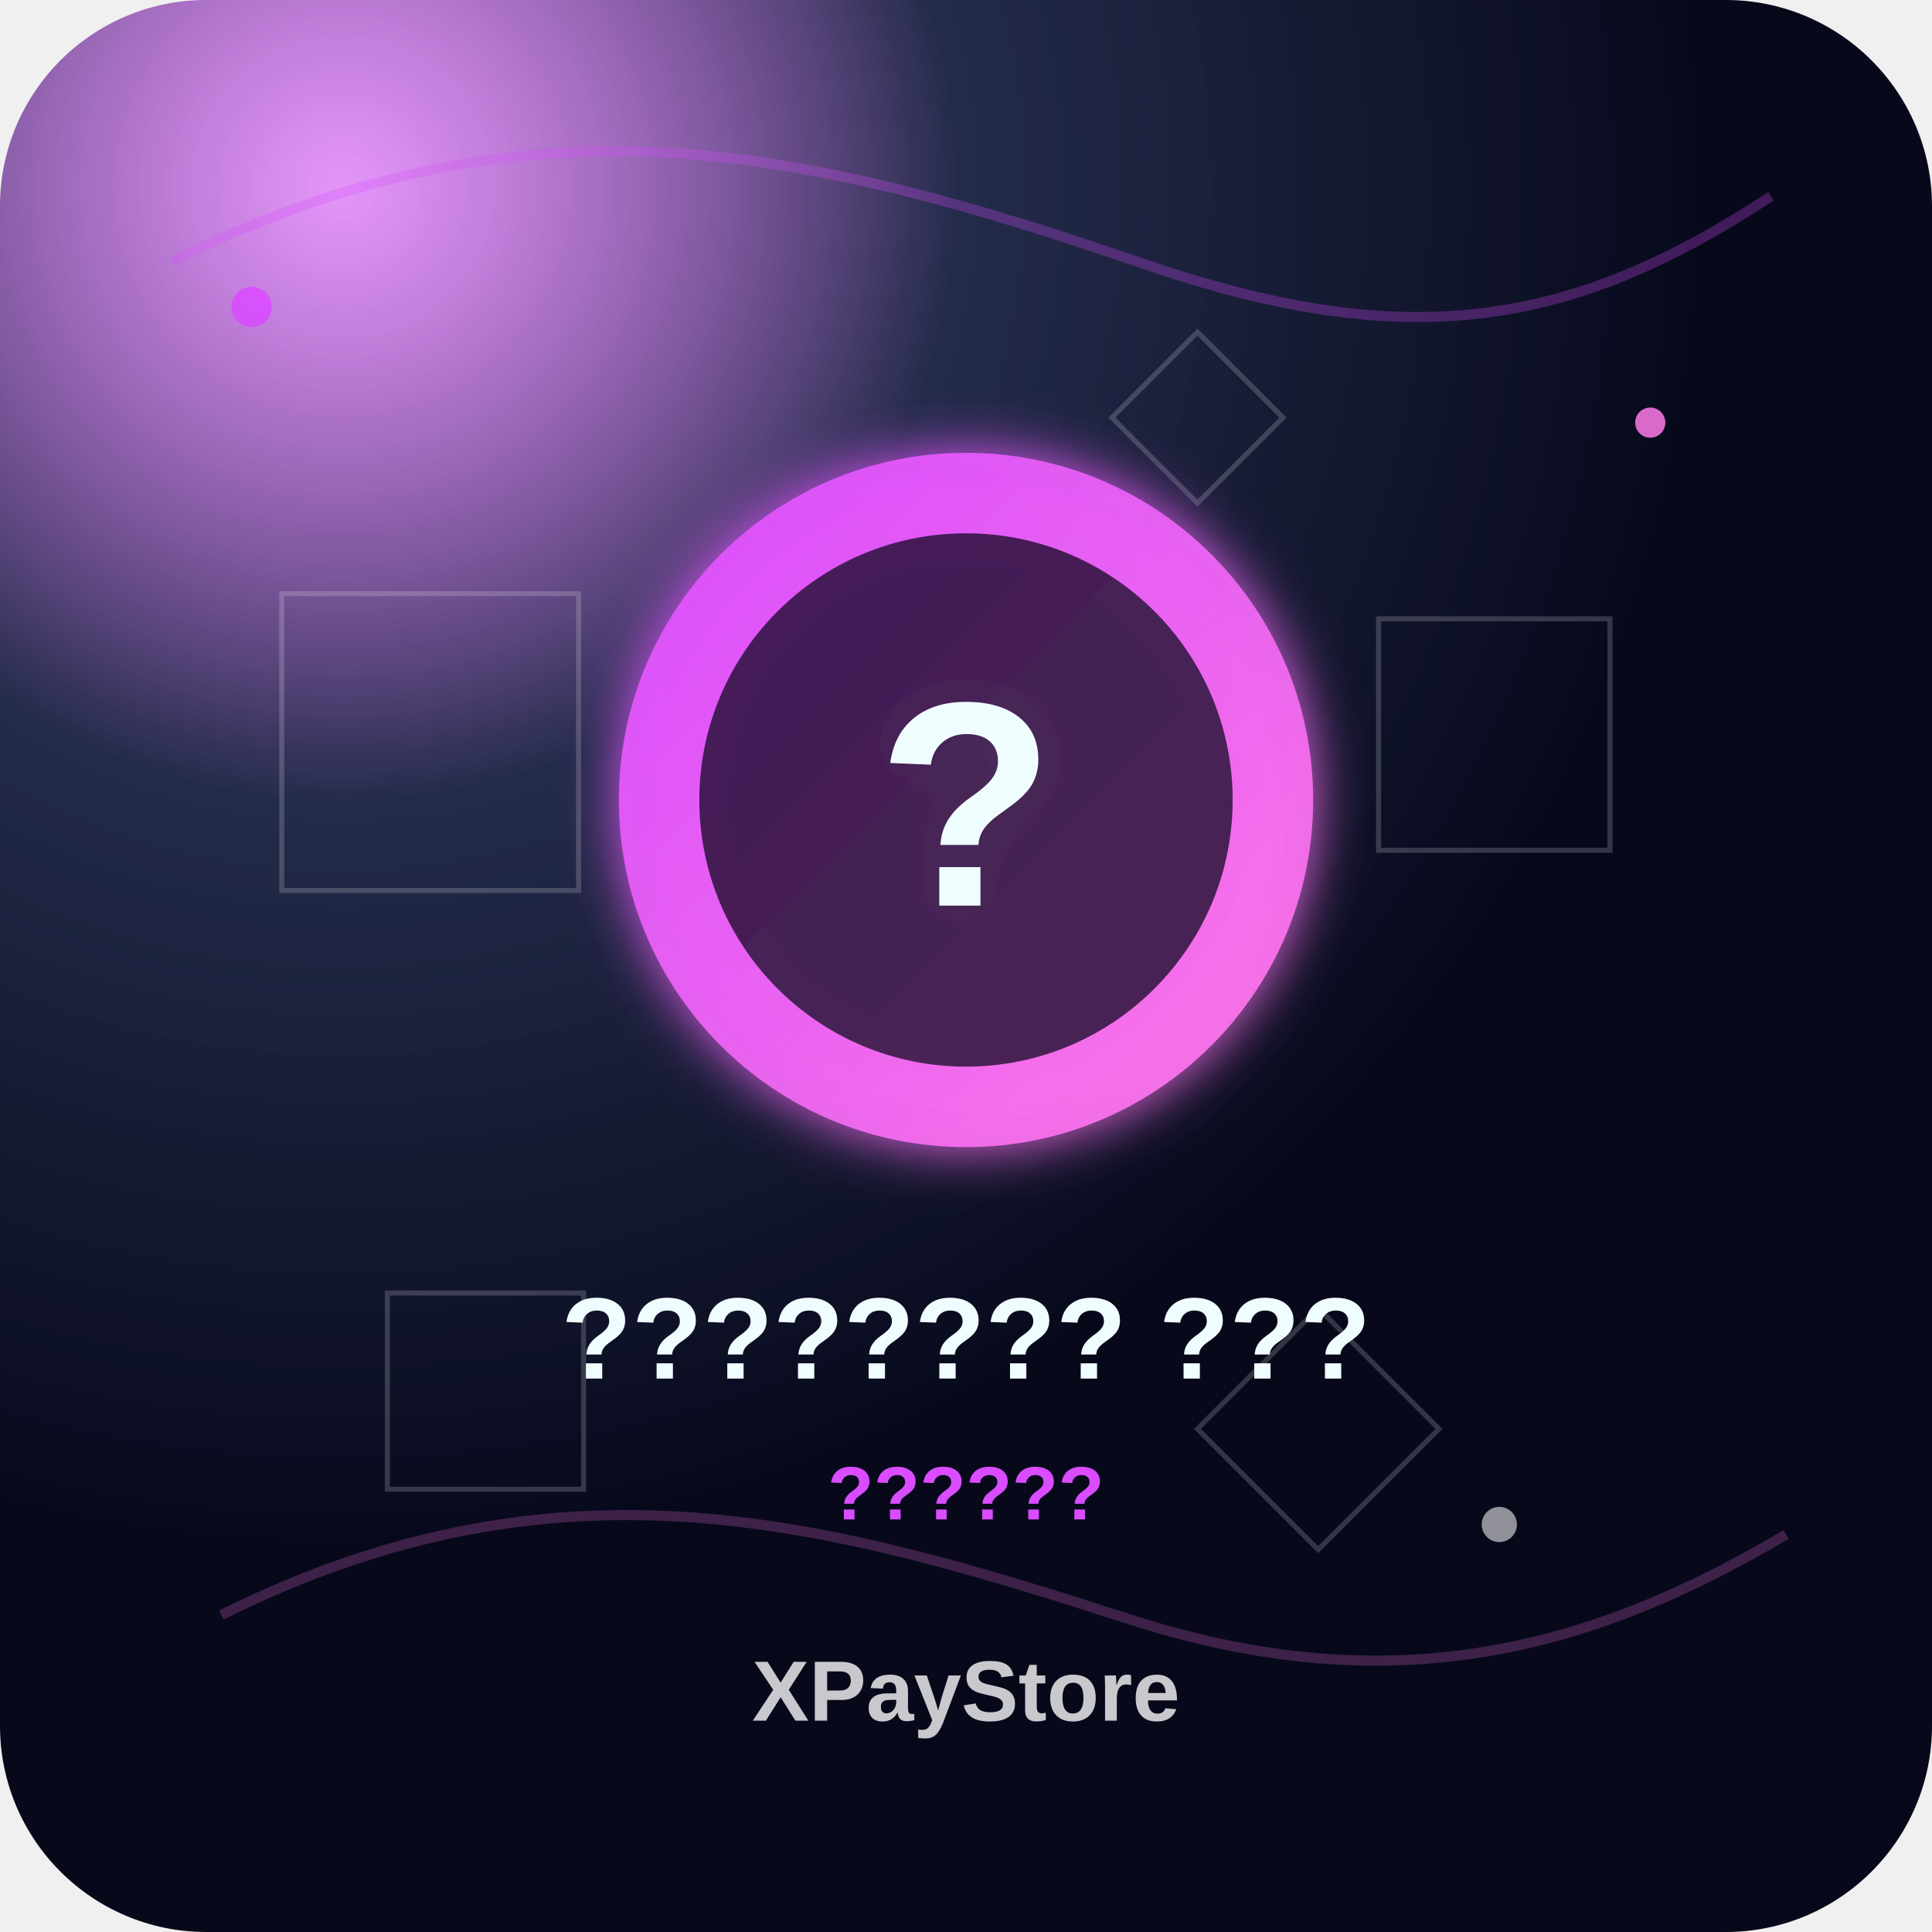
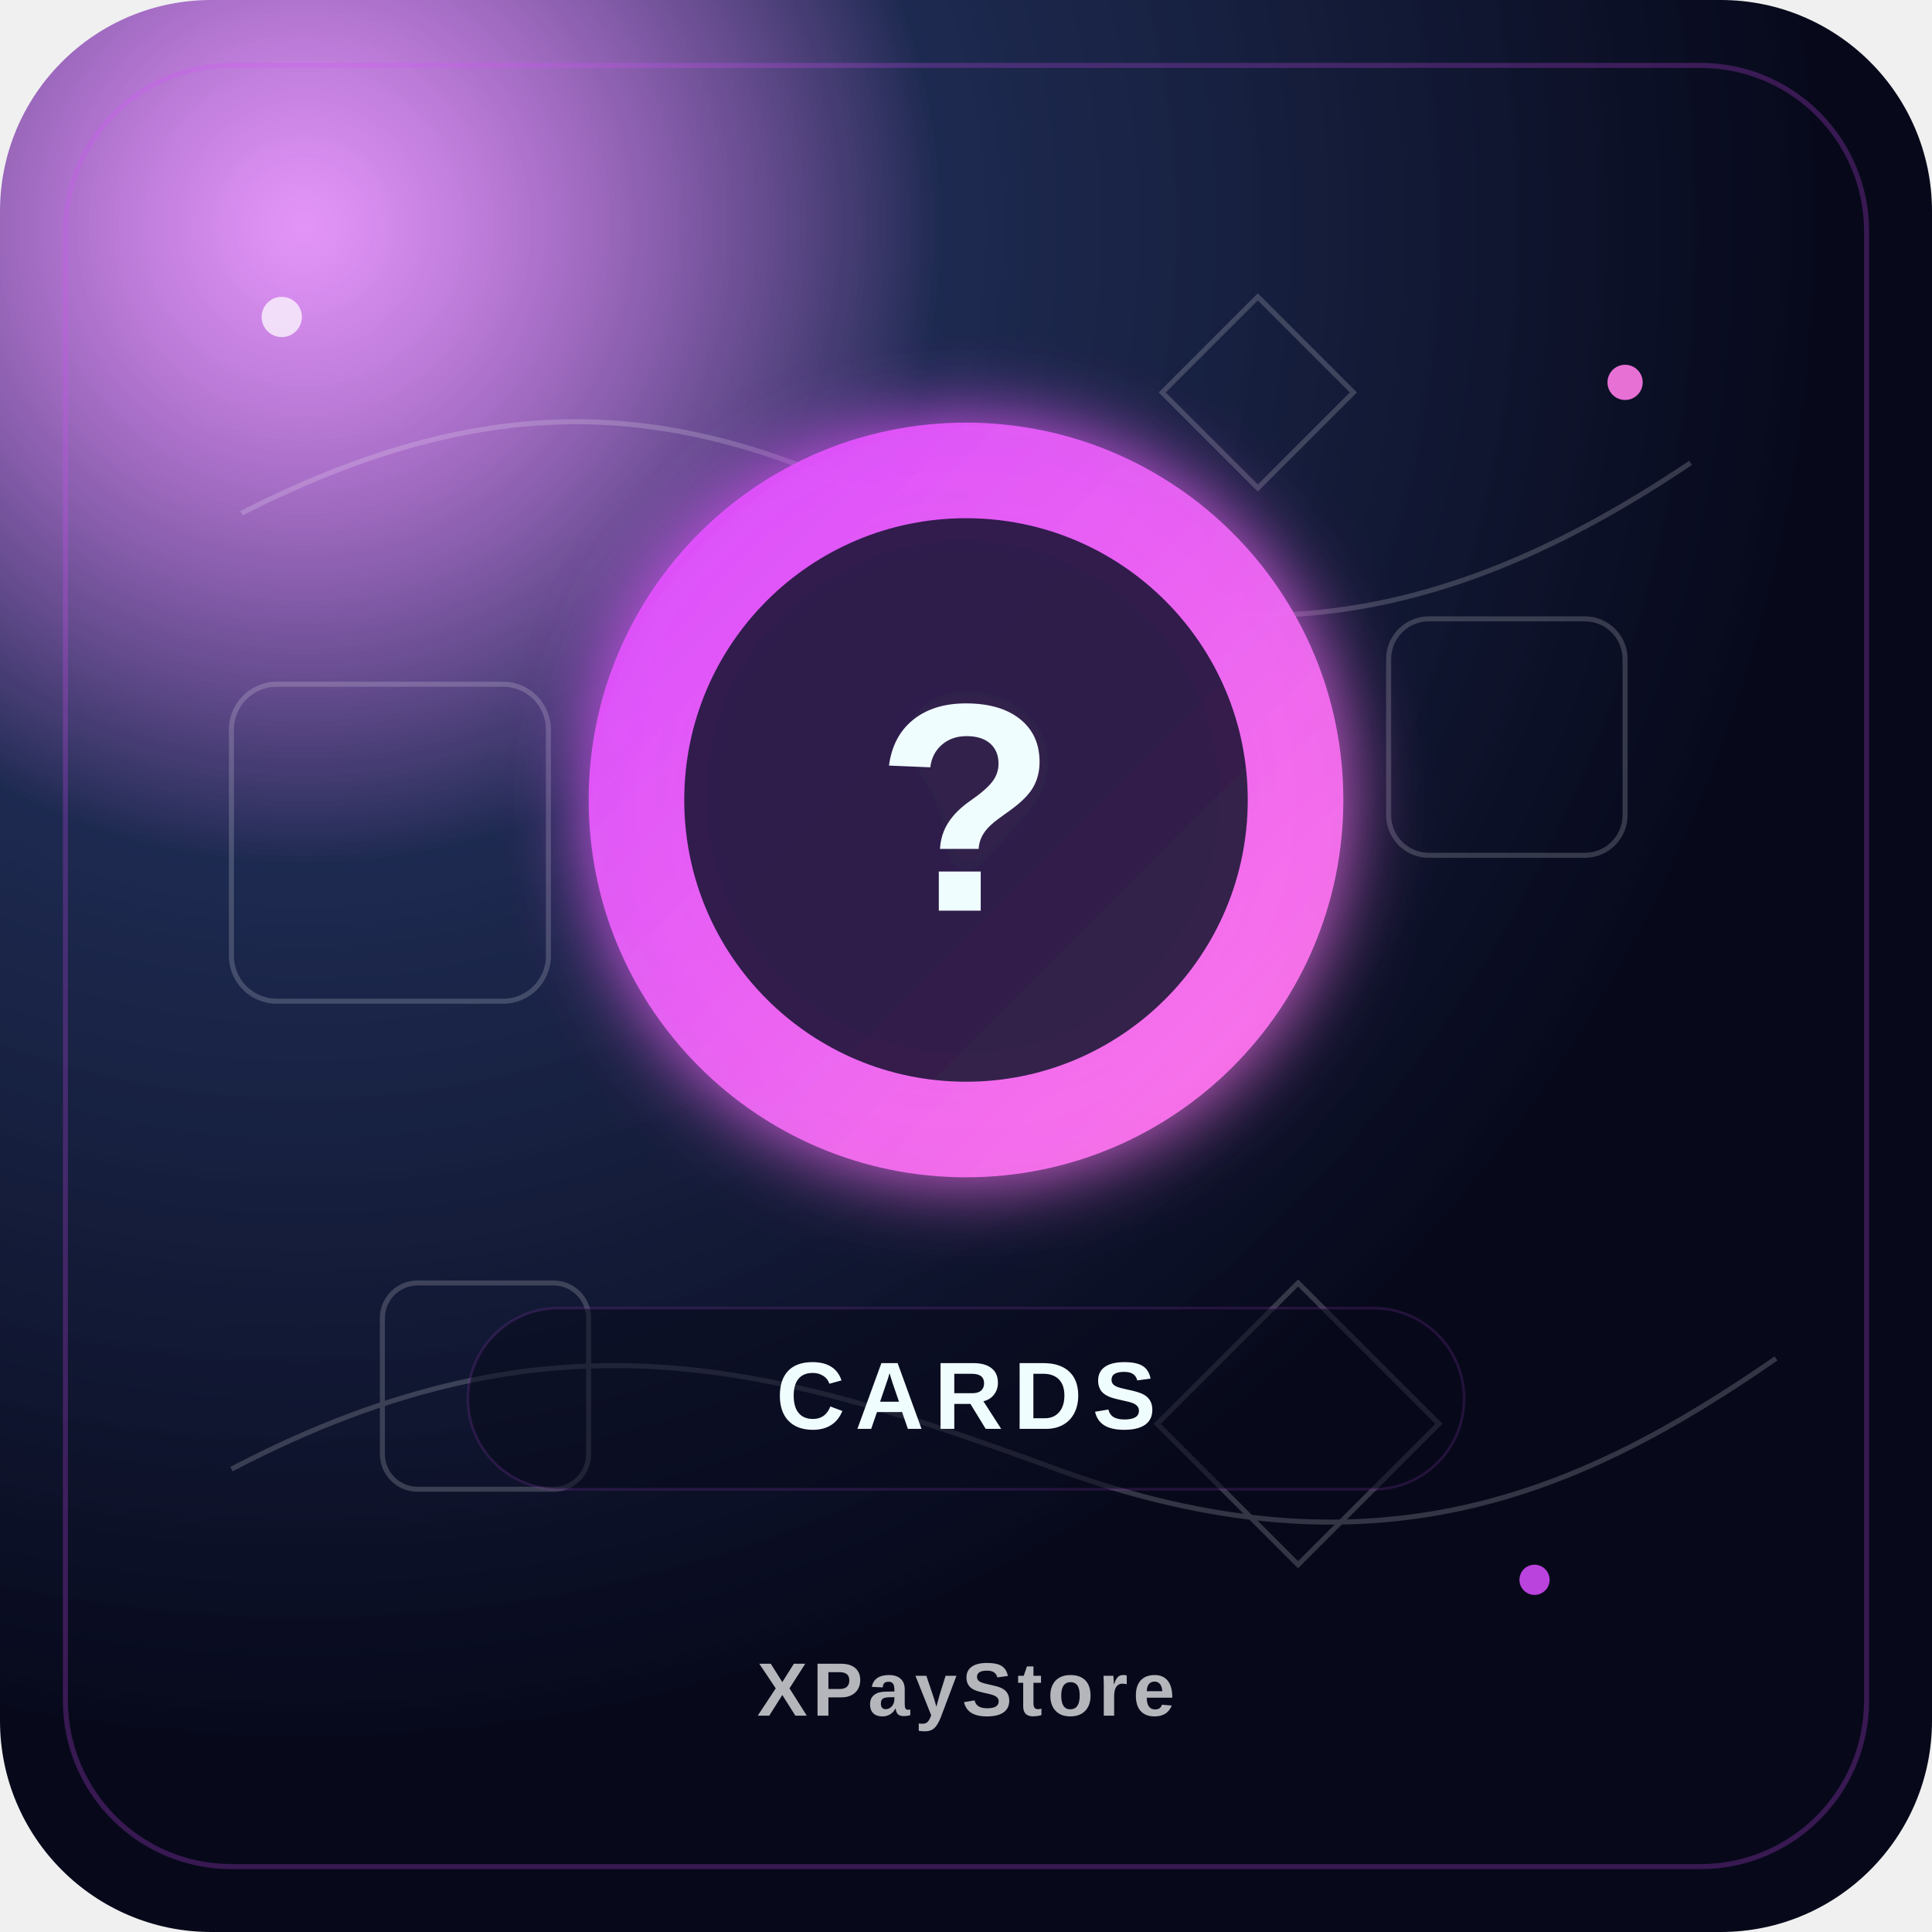
- <svg xmlns="http://www.w3.org/2000/svg" width="768" height="768" viewBox="0 0 768 768" direction="rtl">
+ <svg xmlns="http://www.w3.org/2000/svg" width="768" height="768" viewBox="0 0 768 768">
  <defs>
-     <radialGradient id="g1xpaycatcardssvg" cx="18%" cy="10%" r="70%">
+     <radialGradient id="bgxpaycatcardssvg" cx="16%" cy="12%" r="78%">
      <stop offset="0" stop-color="#D94CFF" stop-opacity="0.55" />
-       <stop offset="0.45" stop-color="#121A3C" stop-opacity="0.92" />
+       <stop offset="0.42" stop-color="#15224A" stop-opacity="0.96" />
      <stop offset="1" stop-color="#07091B" />
    </radialGradient>
-     <linearGradient id="g2xpaycatcardssvg" x1="0" x2="1" y1="0" y2="1">
+     <linearGradient id="brandxpaycatcardssvg" x1="0" x2="1" y1="0" y2="1">
      <stop offset="0" stop-color="#D94CFF" />
      <stop offset="1" stop-color="#FF7AE8" />
    </linearGradient>
-     <filter id="glowxpaycatcardssvg" x="-40%" y="-40%" width="180%" height="180%">
-       <feGaussianBlur stdDeviation="11" result="blur" />
+     <filter id="softGlowxpaycatcardssvg" x="-45%" y="-45%" width="190%" height="190%">
+       <feGaussianBlur stdDeviation="16" result="blur" />
      <feMerge>
        <feMergeNode in="blur" />
        <feMergeNode in="SourceGraphic" />
      </feMerge>
    </filter>
  </defs>
-   <rect width="768" height="768" rx="82" fill="url(#g1xpaycatcardssvg)" />
-   <path d="M68 104 C210 34 318 58 455 105 C560 141 625 130 704 78" fill="none" stroke="#D94CFF" stroke-opacity="0.28" stroke-width="4" />
-   <path d="M88 642 C224 574 332 606 450 644 C562 680 642 650 710 610" fill="none" stroke="#FF7AE8" stroke-opacity="0.22" stroke-width="4" />
-   <circle cx="100" cy="122" r="8" fill="#D94CFF" opacity="0.9" />
-   <circle cx="656" cy="168" r="6" fill="#FF7AE8" opacity="0.85" />
-   <circle cx="596" cy="606" r="7" fill="#FFFFFF" opacity="0.55" />
+   <rect width="768" height="768" rx="84" fill="url(#bgxpaycatcardssvg)" />
+   <rect x="26" y="26" width="716" height="716" rx="66" fill="none" stroke="#D94CFF" stroke-opacity="0.24" stroke-width="2" />
  <g opacity="0.18" stroke="#FFFFFF" stroke-width="2" fill="none">
-     <path d="M112 236h118v118H112z" />
-     <path d="M548 246h92v92h-92z" />
-     <path d="M154 514h78v78h-78z" />
-     <path d="M476 132l34 34-34 34-34-34z" />
-     <path d="M524 520l48 48-48 48-48-48z" />
+     <path d="M96 204 C206 148 282 162 372 210 C486 270 580 246 672 184" />
+     <path d="M92 584 C222 516 310 544 420 584 C546 630 628 594 706 540" />
+     <rect x="92" y="272" width="126" height="126" rx="18" />
+     <rect x="552" y="246" width="94" height="94" rx="16" />
+     <rect x="152" y="510" width="82" height="82" rx="14" />
+     <path d="M500 118l38 38-38 38-38-38z" />
+     <path d="M516 510l56 56-56 56-56-56z" />
  </g>
-   <g filter="url(#glowxpaycatcardssvg)">
-     <circle cx="384" cy="318" r="138" fill="url(#g2xpaycatcardssvg)" opacity="0.95" />
-     <circle cx="384" cy="318" r="106" fill="#07091B" opacity="0.72" />
-     <text x="384" y="360" text-anchor="middle" font-family="Cairo, Tahoma, Arial, sans-serif" font-size="116" font-weight="800" fill="#F0FDFF">?</text>
+   <circle cx="112" cy="126" r="8" fill="#FFFFFF" opacity="0.72" />
+   <circle cx="646" cy="152" r="7" fill="#FF7AE8" opacity="0.9" />
+   <circle cx="610" cy="628" r="6" fill="#D94CFF" opacity="0.85" />
+   <g filter="url(#softGlowxpaycatcardssvg)">
+     <circle cx="384" cy="318" r="150" fill="url(#brandxpaycatcardssvg)" opacity="0.96" />
+     <circle cx="384" cy="318" r="112" fill="#071026" opacity="0.82" />
+     <text x="384" y="362" text-anchor="middle" font-family="Arial, Helvetica, sans-serif" font-size="118" font-weight="900" fill="#F0FDFF">?</text>
  </g>
-   <text x="384" y="548" text-anchor="middle" font-family="Cairo, Tahoma, Arial, sans-serif" font-size="46" font-weight="800" fill="#F0FDFF">??? ????????</text>
-   <text x="384" y="604" text-anchor="middle" font-family="Cairo, Tahoma, Arial, sans-serif" font-size="30" font-weight="700" fill="#D94CFF">??????</text>
-   <text x="384" y="684" text-anchor="middle" font-family="Cairo, Tahoma, Arial, sans-serif" font-size="34" font-weight="800" fill="#FFFFFF" opacity="0.78">XPayStore</text>
+   <rect x="186" y="520" width="396" height="72" rx="36" fill="#07091B" opacity="0.52" stroke="#D94CFF" stroke-opacity="0.28" />
+   <text x="384" y="568" text-anchor="middle" font-family="Arial, Helvetica, sans-serif" font-size="38" font-weight="900" letter-spacing="4" fill="#F0FDFF">CARDS</text>
+   <text x="384" y="682" text-anchor="middle" font-family="Arial, Helvetica, sans-serif" font-size="30" font-weight="900" letter-spacing="2" fill="#FFFFFF" opacity="0.70">XPayStore</text>
</svg>
